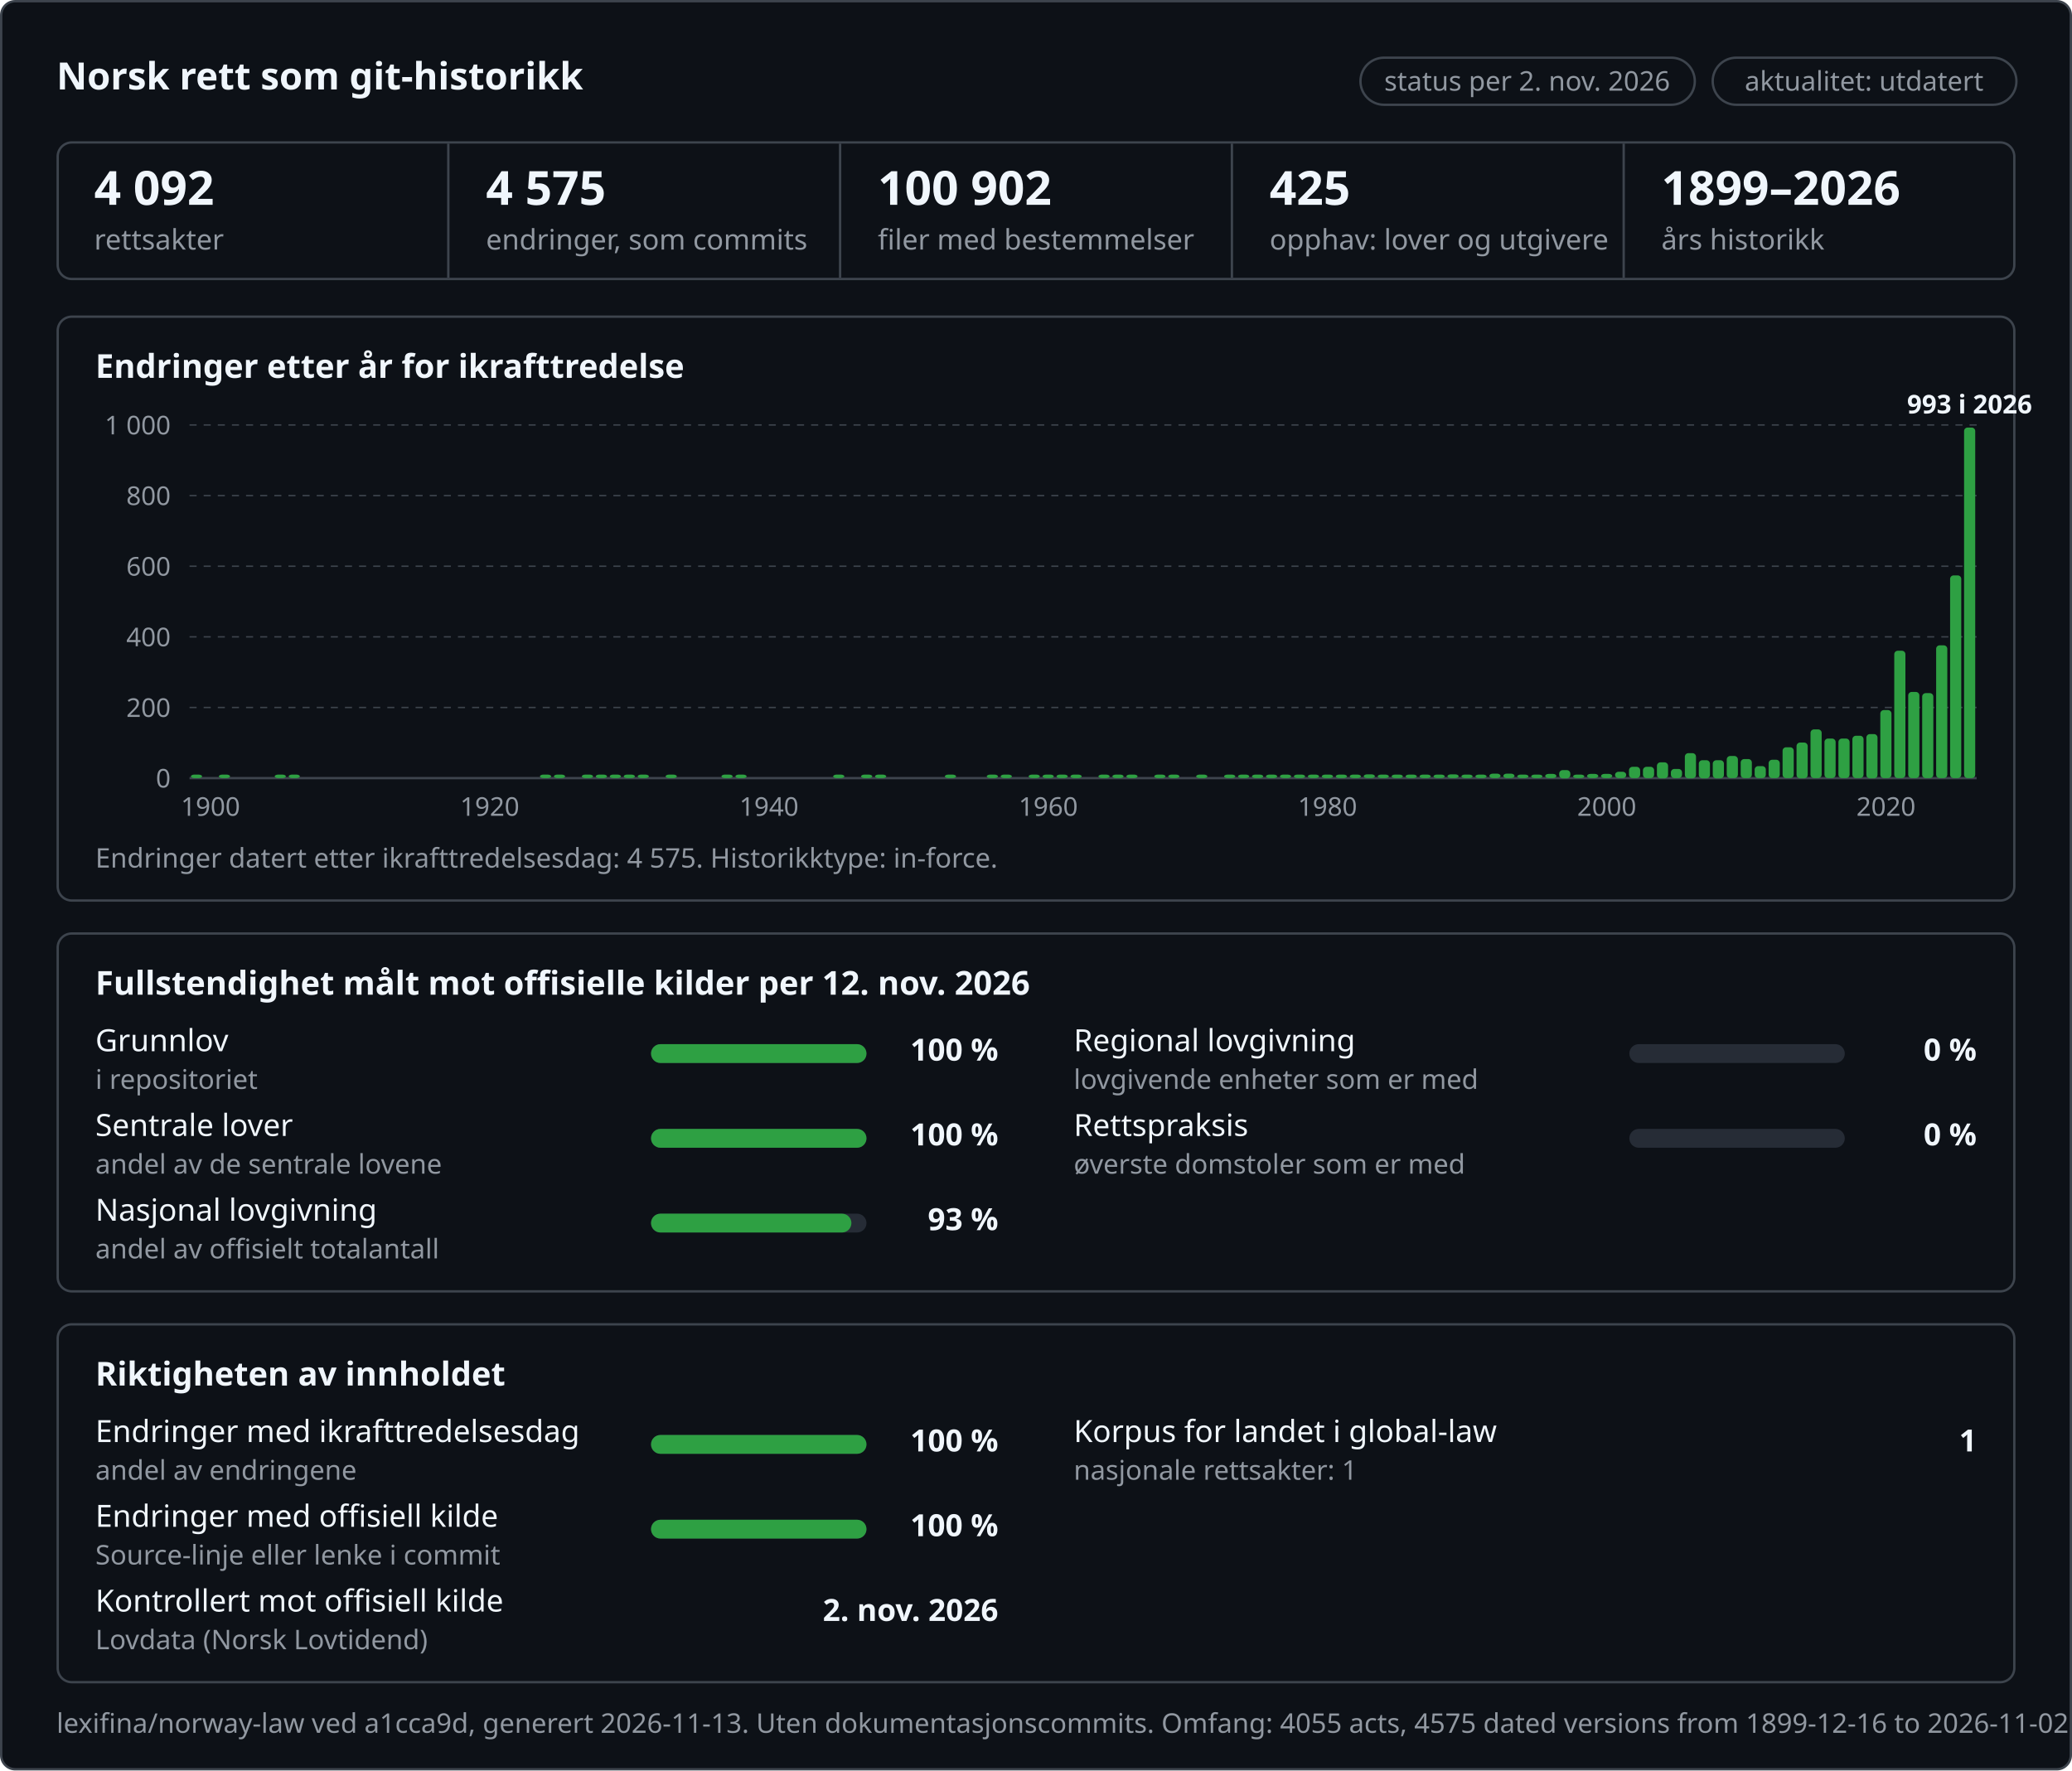
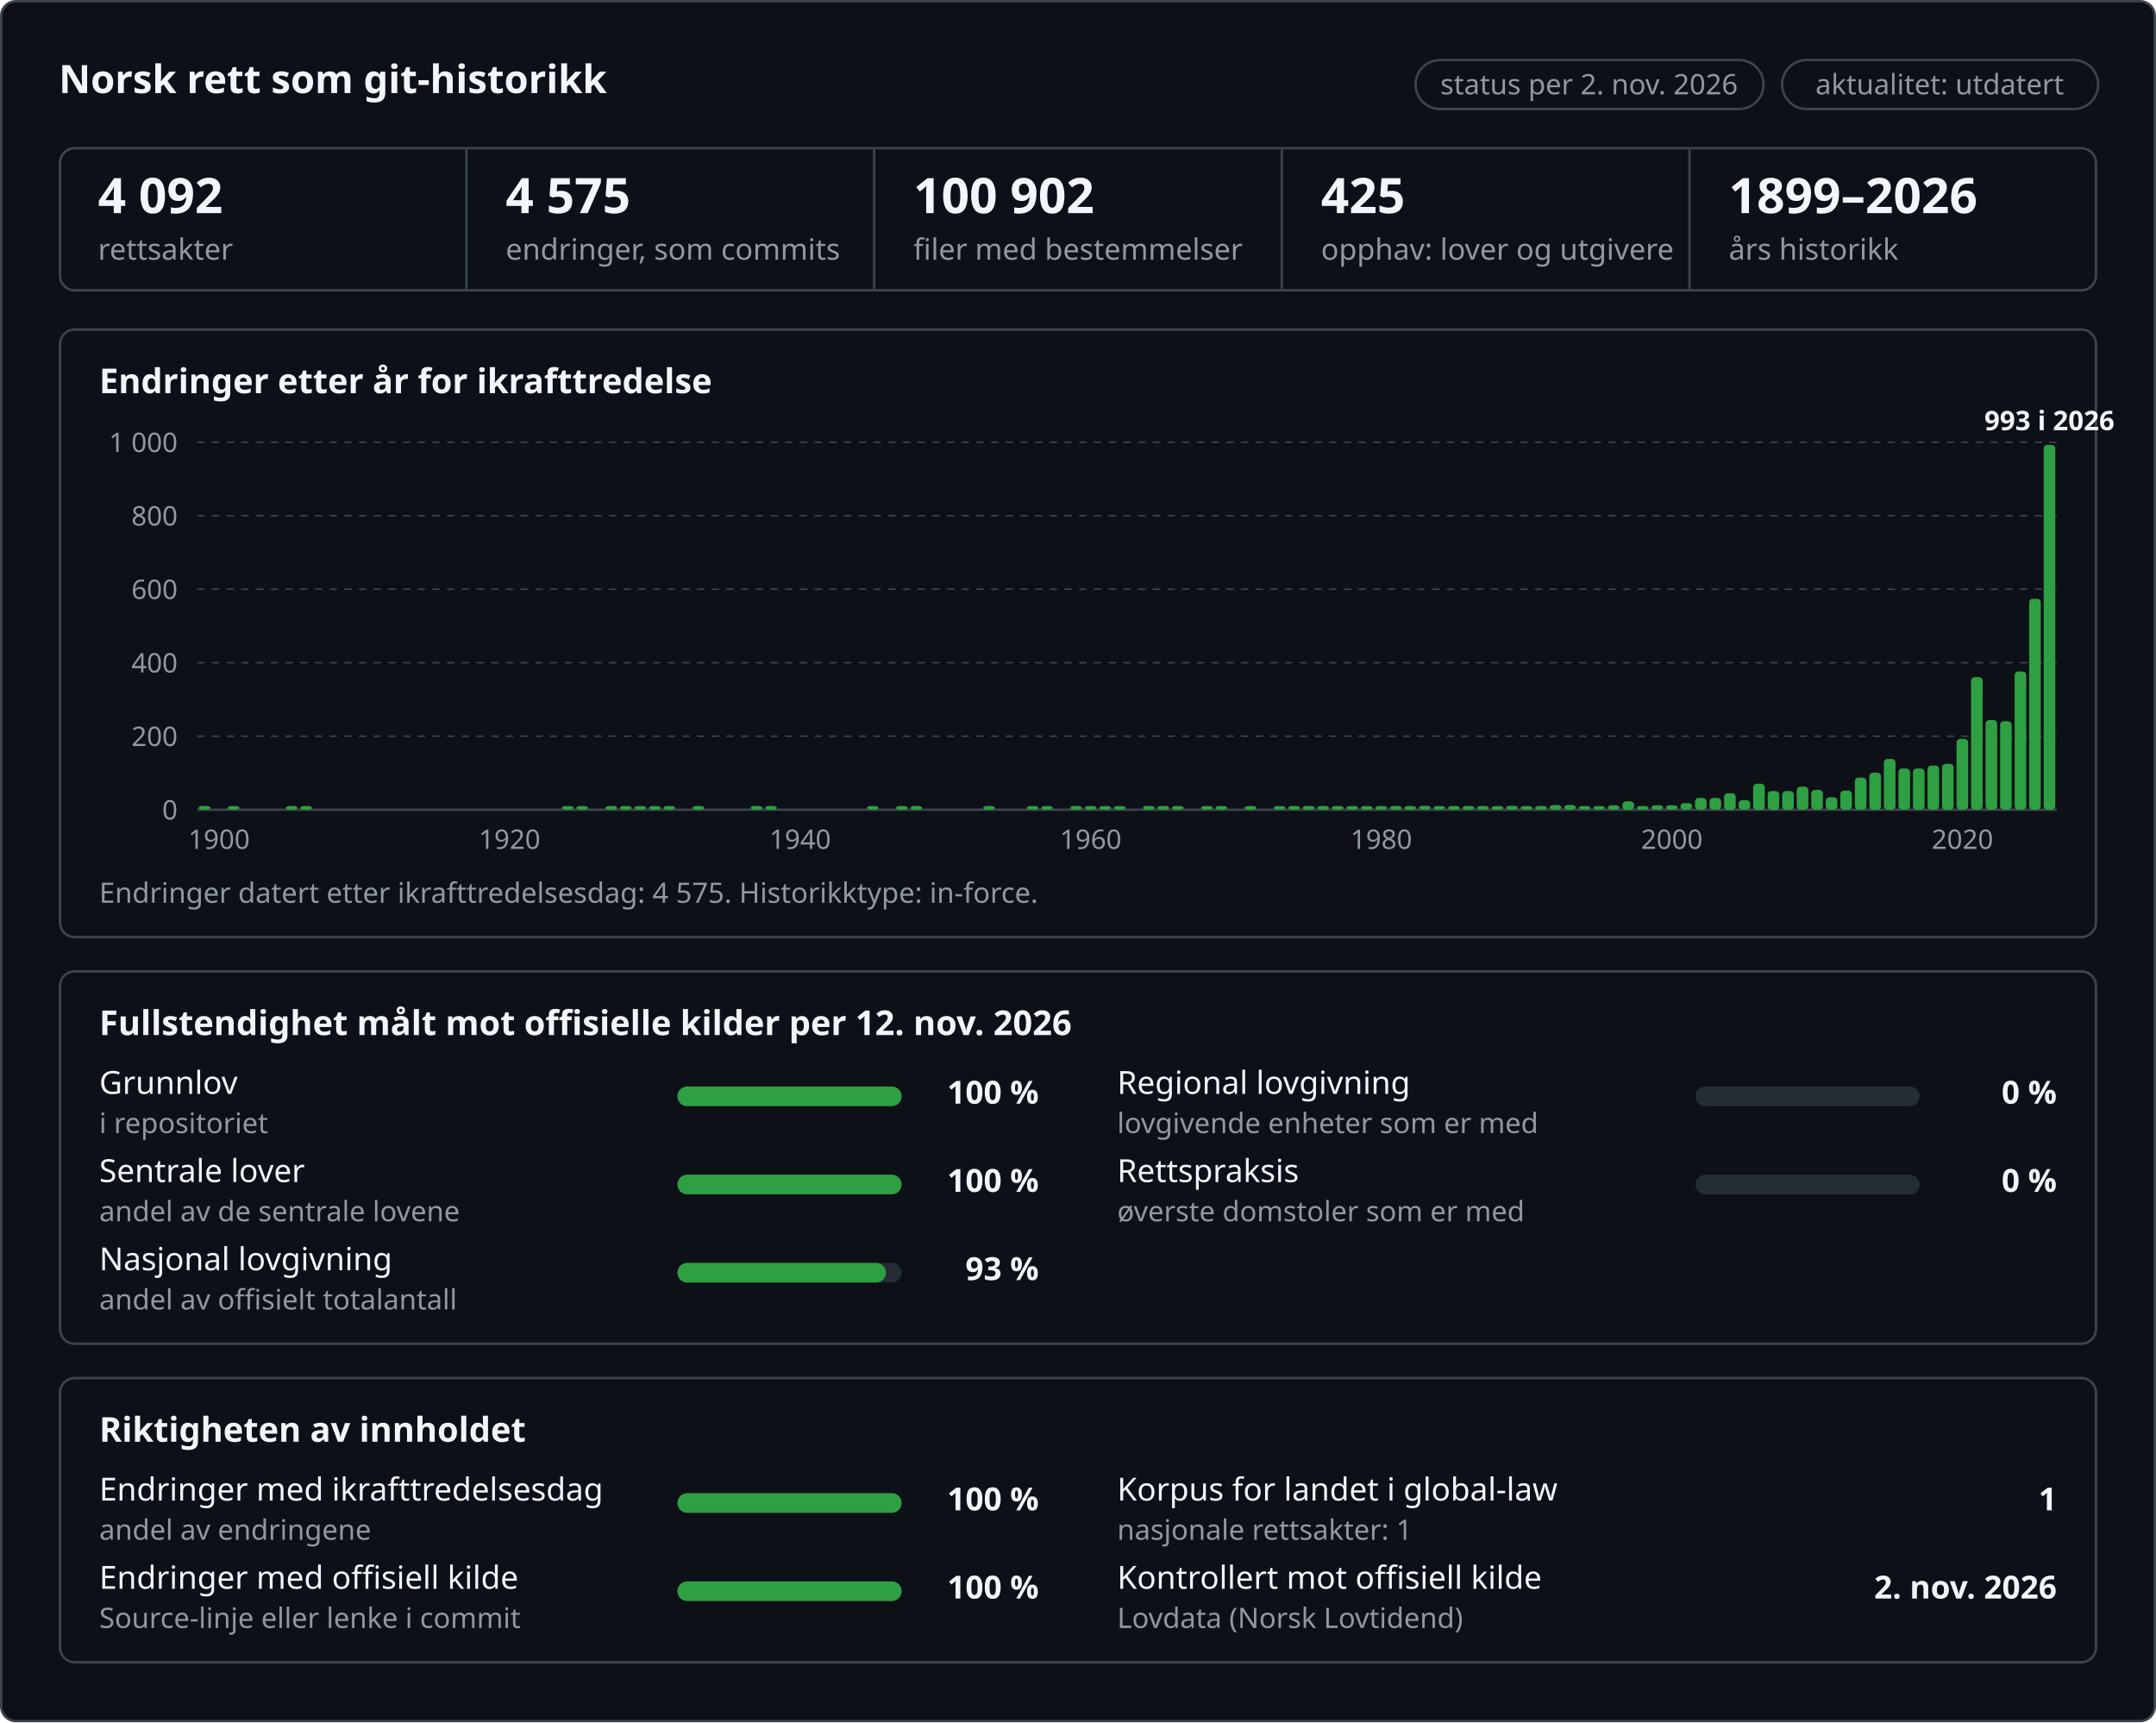
- <svg xmlns="http://www.w3.org/2000/svg" width="880" height="752" viewBox="0 0 880 752" font-family="-apple-system,BlinkMacSystemFont,Segoe UI,Noto Sans,Helvetica,Arial,sans-serif">
-   <rect x="0.5" y="0.5" width="879" height="751" rx="6" fill="#0d1117" stroke="#3d444d" />
+ <svg xmlns="http://www.w3.org/2000/svg" width="880" height="703" viewBox="0 0 880 703" font-family="-apple-system,BlinkMacSystemFont,Segoe UI,Noto Sans,Helvetica,Arial,sans-serif">
+   <rect x="0.5" y="0.5" width="879" height="702" rx="6" fill="#0d1117" stroke="#3d444d" />
  <text x="24" y="38" font-size="16" font-weight="600" fill="#f0f6fc">Norsk rett som git-historikk</text>
  <rect x="577.8" y="24.5" width="142" height="20" rx="10" fill="none" stroke="#3d444d" />
  <text x="648.6" y="38.5" font-size="11.5" font-weight="500" text-anchor="middle" fill="#9198a1">status per 2. nov. 2026</text>
  <rect x="727.4" y="24.5" width="129" height="20" rx="10" fill="none" stroke="#3d444d" />
  <text x="791.7" y="38.5" font-size="11.5" font-weight="500" text-anchor="middle" fill="#9198a1">aktualitet: utdatert</text>
  <rect x="24.5" y="60.5" width="831" height="58" rx="6" fill="#0d1117" stroke="#3d444d" />
  <text x="40.0" y="87" font-size="20" font-weight="600" fill="#f0f6fc">4 092</text>
  <text x="40.0" y="106" font-size="12" fill="#9198a1">rettsakter</text>
  <line x1="190.4" y1="61" x2="190.4" y2="118" stroke="#3d444d" />
  <text x="206.4" y="87" font-size="20" font-weight="600" fill="#f0f6fc">4 575</text>
  <text x="206.4" y="106" font-size="12" fill="#9198a1">endringer, som commits</text>
  <line x1="356.8" y1="61" x2="356.8" y2="118" stroke="#3d444d" />
  <text x="372.8" y="87" font-size="20" font-weight="600" fill="#f0f6fc">100 902</text>
  <text x="372.8" y="106" font-size="12" fill="#9198a1">filer med bestemmelser</text>
  <line x1="523.2" y1="61" x2="523.2" y2="118" stroke="#3d444d" />
  <text x="539.2" y="87" font-size="20" font-weight="600" fill="#f0f6fc">425</text>
  <text x="539.2" y="106" font-size="12" fill="#9198a1">opphav: lover og utgivere</text>
  <line x1="689.6" y1="61" x2="689.6" y2="118" stroke="#3d444d" />
  <text x="705.6" y="87" font-size="20" font-weight="600" fill="#f0f6fc">1899–2026</text>
  <text x="705.6" y="106" font-size="12" fill="#9198a1">års historikk</text>
  <rect x="24.5" y="134.5" width="831" height="248" rx="6" fill="#0d1117" stroke="#3d444d" />
  <text x="40.5" y="160.5" font-size="14" font-weight="600" fill="#f0f6fc">Endringer etter år for ikrafttredelse</text>
  <line x1="80.5" y1="330.5" x2="839.5" y2="330.5" stroke="#3d444d" stroke-width="1" />
  <text x="72.5" y="334.5" font-size="11" text-anchor="end" fill="#9198a1">0</text>
  <line x1="80.5" y1="300.5" x2="839.5" y2="300.5" stroke="#3d444d" stroke-width="0.6" stroke-dasharray="3 3" />
  <text x="72.5" y="304.5" font-size="11" text-anchor="end" fill="#9198a1">200</text>
  <line x1="80.5" y1="270.5" x2="839.5" y2="270.5" stroke="#3d444d" stroke-width="0.6" stroke-dasharray="3 3" />
  <text x="72.5" y="274.5" font-size="11" text-anchor="end" fill="#9198a1">400</text>
  <line x1="80.5" y1="240.5" x2="839.5" y2="240.5" stroke="#3d444d" stroke-width="0.6" stroke-dasharray="3 3" />
  <text x="72.5" y="244.5" font-size="11" text-anchor="end" fill="#9198a1">600</text>
  <line x1="80.5" y1="210.5" x2="839.5" y2="210.5" stroke="#3d444d" stroke-width="0.6" stroke-dasharray="3 3" />
  <text x="72.5" y="214.5" font-size="11" text-anchor="end" fill="#9198a1">800</text>
  <line x1="80.5" y1="180.5" x2="839.5" y2="180.5" stroke="#3d444d" stroke-width="0.6" stroke-dasharray="3 3" />
  <text x="72.5" y="184.5" font-size="11" text-anchor="end" fill="#9198a1">1 000</text>
  <rect x="81.09" y="329.0" width="4.74" height="1.5" rx="1.5" fill="#2ea043" />
  <text x="89.4" y="346.5" font-size="11" text-anchor="middle" fill="#9198a1">1900</text>
  <rect x="92.95" y="329.0" width="4.74" height="1.5" rx="1.5" fill="#2ea043" />
  <rect x="116.67" y="329.0" width="4.74" height="1.5" rx="1.5" fill="#2ea043" />
  <rect x="122.60" y="329.0" width="4.74" height="1.5" rx="1.5" fill="#2ea043" />
  <text x="208.0" y="346.5" font-size="11" text-anchor="middle" fill="#9198a1">1920</text>
  <rect x="229.34" y="329.0" width="4.74" height="1.5" rx="1.5" fill="#2ea043" />
  <rect x="235.26" y="329.0" width="4.74" height="1.5" rx="1.5" fill="#2ea043" />
  <rect x="247.12" y="329.0" width="4.74" height="1.5" rx="1.5" fill="#2ea043" />
  <rect x="253.05" y="329.0" width="4.74" height="1.5" rx="1.5" fill="#2ea043" />
  <rect x="258.98" y="329.0" width="4.74" height="1.5" rx="1.5" fill="#2ea043" />
  <rect x="264.91" y="329.0" width="4.74" height="1.5" rx="1.5" fill="#2ea043" />
  <rect x="270.84" y="329.0" width="4.74" height="1.5" rx="1.5" fill="#2ea043" />
  <rect x="282.70" y="329.0" width="4.74" height="1.5" rx="1.5" fill="#2ea043" />
  <rect x="306.42" y="329.0" width="4.74" height="1.5" rx="1.5" fill="#2ea043" />
  <rect x="312.35" y="329.0" width="4.74" height="1.5" rx="1.5" fill="#2ea043" />
  <text x="326.6" y="346.5" font-size="11" text-anchor="middle" fill="#9198a1">1940</text>
  <rect x="353.86" y="329.0" width="4.74" height="1.5" rx="1.5" fill="#2ea043" />
  <rect x="365.72" y="329.0" width="4.74" height="1.5" rx="1.5" fill="#2ea043" />
  <rect x="371.65" y="329.0" width="4.74" height="1.5" rx="1.5" fill="#2ea043" />
  <rect x="401.30" y="329.0" width="4.74" height="1.5" rx="1.5" fill="#2ea043" />
  <rect x="419.09" y="329.0" width="4.74" height="1.5" rx="1.5" fill="#2ea043" />
  <rect x="425.01" y="329.0" width="4.74" height="1.5" rx="1.5" fill="#2ea043" />
  <rect x="436.87" y="329.0" width="4.74" height="1.5" rx="1.5" fill="#2ea043" />
  <rect x="442.80" y="329.0" width="4.74" height="1.5" rx="1.5" fill="#2ea043" />
  <text x="445.2" y="346.5" font-size="11" text-anchor="middle" fill="#9198a1">1960</text>
  <rect x="448.73" y="329.0" width="4.74" height="1.5" rx="1.5" fill="#2ea043" />
  <rect x="454.66" y="329.0" width="4.74" height="1.5" rx="1.5" fill="#2ea043" />
  <rect x="466.52" y="329.0" width="4.74" height="1.5" rx="1.5" fill="#2ea043" />
  <rect x="472.45" y="329.0" width="4.74" height="1.5" rx="1.5" fill="#2ea043" />
  <rect x="478.38" y="329.0" width="4.74" height="1.5" rx="1.5" fill="#2ea043" />
  <rect x="490.24" y="329.0" width="4.74" height="1.5" rx="1.5" fill="#2ea043" />
  <rect x="496.17" y="329.0" width="4.74" height="1.5" rx="1.5" fill="#2ea043" />
  <rect x="508.03" y="329.0" width="4.74" height="1.5" rx="1.5" fill="#2ea043" />
  <rect x="519.89" y="329.0" width="4.74" height="1.5" rx="1.5" fill="#2ea043" />
  <rect x="525.82" y="329.0" width="4.74" height="1.5" rx="1.5" fill="#2ea043" />
  <rect x="531.75" y="329.0" width="4.74" height="1.5" rx="1.5" fill="#2ea043" />
  <rect x="537.68" y="329.0" width="4.74" height="1.5" rx="1.5" fill="#2ea043" />
  <rect x="543.61" y="329.0" width="4.74" height="1.5" rx="1.5" fill="#2ea043" />
  <rect x="549.54" y="329.0" width="4.74" height="1.5" rx="1.5" fill="#2ea043" />
  <rect x="555.47" y="329.0" width="4.74" height="1.5" rx="1.5" fill="#2ea043" />
  <rect x="561.40" y="329.0" width="4.74" height="1.5" rx="1.5" fill="#2ea043" />
  <text x="563.8" y="346.5" font-size="11" text-anchor="middle" fill="#9198a1">1980</text>
  <rect x="567.33" y="329.0" width="4.74" height="1.5" rx="1.5" fill="#2ea043" />
  <rect x="573.26" y="329.0" width="4.74" height="1.5" rx="1.5" fill="#2ea043" />
  <rect x="579.19" y="328.9" width="4.74" height="1.6" rx="1.5" fill="#2ea043" />
  <rect x="585.12" y="329.0" width="4.74" height="1.5" rx="1.5" fill="#2ea043" />
  <rect x="591.05" y="329.0" width="4.74" height="1.5" rx="1.5" fill="#2ea043" />
  <rect x="596.98" y="329.0" width="4.74" height="1.5" rx="1.5" fill="#2ea043" />
  <rect x="602.91" y="329.0" width="4.74" height="1.5" rx="1.5" fill="#2ea043" />
  <rect x="608.84" y="329.0" width="4.74" height="1.5" rx="1.5" fill="#2ea043" />
  <rect x="614.76" y="328.9" width="4.74" height="1.6" rx="1.5" fill="#2ea043" />
  <rect x="620.69" y="329.0" width="4.74" height="1.5" rx="1.5" fill="#2ea043" />
  <rect x="626.62" y="329.0" width="4.74" height="1.5" rx="1.5" fill="#2ea043" />
  <rect x="632.55" y="328.6" width="4.74" height="1.9" rx="1.5" fill="#2ea043" />
  <rect x="638.48" y="328.6" width="4.74" height="1.9" rx="1.5" fill="#2ea043" />
  <rect x="644.41" y="329.0" width="4.74" height="1.5" rx="1.5" fill="#2ea043" />
  <rect x="650.34" y="329.0" width="4.74" height="1.5" rx="1.5" fill="#2ea043" />
  <rect x="656.27" y="328.7" width="4.74" height="1.8" rx="1.5" fill="#2ea043" />
  <rect x="662.20" y="327.1" width="4.74" height="3.5" rx="1.5" fill="#2ea043" />
  <rect x="668.13" y="329.0" width="4.74" height="1.5" rx="1.5" fill="#2ea043" />
  <rect x="674.06" y="328.7" width="4.74" height="1.8" rx="1.5" fill="#2ea043" />
  <rect x="679.99" y="328.7" width="4.74" height="1.8" rx="1.5" fill="#2ea043" />
  <text x="682.4" y="346.5" font-size="11" text-anchor="middle" fill="#9198a1">2000</text>
  <rect x="685.92" y="327.8" width="4.74" height="2.7" rx="1.5" fill="#2ea043" />
  <rect x="691.85" y="325.7" width="4.74" height="4.8" rx="1.5" fill="#2ea043" />
  <rect x="697.78" y="325.7" width="4.74" height="4.8" rx="1.5" fill="#2ea043" />
  <rect x="703.71" y="323.8" width="4.74" height="6.8" rx="1.5" fill="#2ea043" />
  <rect x="709.64" y="326.6" width="4.74" height="3.9" rx="1.5" fill="#2ea043" />
  <rect x="715.57" y="319.9" width="4.74" height="10.7" rx="1.5" fill="#2ea043" />
  <rect x="721.50" y="322.9" width="4.74" height="7.7" rx="1.5" fill="#2ea043" />
  <rect x="727.43" y="322.9" width="4.74" height="7.7" rx="1.5" fill="#2ea043" />
  <rect x="733.36" y="321.1" width="4.74" height="9.4" rx="1.5" fill="#2ea043" />
  <rect x="739.29" y="322.4" width="4.74" height="8.1" rx="1.5" fill="#2ea043" />
  <rect x="745.22" y="325.4" width="4.74" height="5.1" rx="1.5" fill="#2ea043" />
  <rect x="751.15" y="322.7" width="4.74" height="7.8" rx="1.5" fill="#2ea043" />
  <rect x="757.08" y="317.4" width="4.74" height="13.1" rx="1.5" fill="#2ea043" />
  <rect x="763.01" y="315.4" width="4.74" height="15.2" rx="1.5" fill="#2ea043" />
  <rect x="768.94" y="309.8" width="4.74" height="20.7" rx="1.5" fill="#2ea043" />
  <rect x="774.87" y="313.7" width="4.74" height="16.8" rx="1.5" fill="#2ea043" />
  <rect x="780.80" y="313.7" width="4.74" height="16.8" rx="1.5" fill="#2ea043" />
  <rect x="786.73" y="312.5" width="4.74" height="18.0" rx="1.5" fill="#2ea043" />
  <rect x="792.66" y="311.8" width="4.74" height="18.8" rx="1.5" fill="#2ea043" />
  <rect x="798.59" y="301.6" width="4.74" height="28.9" rx="1.5" fill="#2ea043" />
  <text x="801.0" y="346.5" font-size="11" text-anchor="middle" fill="#9198a1">2020</text>
  <rect x="804.51" y="276.4" width="4.74" height="54.1" rx="1.5" fill="#2ea043" />
  <rect x="810.44" y="293.9" width="4.74" height="36.6" rx="1.5" fill="#2ea043" />
  <rect x="816.37" y="294.4" width="4.74" height="36.1" rx="1.5" fill="#2ea043" />
  <rect x="822.30" y="274.1" width="4.74" height="56.4" rx="1.5" fill="#2ea043" />
  <rect x="828.23" y="244.4" width="4.74" height="86.1" rx="1.5" fill="#2ea043" />
  <rect x="834.16" y="181.6" width="4.74" height="148.9" rx="1.5" fill="#2ea043" />
  <text x="836.5" y="175.6" font-size="11" font-weight="600" text-anchor="middle" fill="#f0f6fc">993 i 2026</text>
  <text x="40.5" y="368.5" font-size="11.5" fill="#9198a1">Endringer datert etter ikrafttredelsesdag: 4 575. Historikktype: in-force.</text>
  <rect x="24.5" y="396.5" width="831" height="152" rx="6" fill="#0d1117" stroke="#3d444d" />
  <text x="40.5" y="422.5" font-size="14" font-weight="600" fill="#f0f6fc">Fullstendighet målt mot offisielle kilder per 12. nov. 2026</text>
  <text x="40.5" y="446.5" font-size="13" fill="#f0f6fc">Grunnlov</text>
  <text x="40.5" y="462.5" font-size="11.5" fill="#9198a1">i repositoriet</text>
  <g>
    <rect x="276.5" y="443.5" width="91.5" height="8" rx="4" fill="#262c36" />
    <rect x="276.5" y="443.5" width="91.5" height="8" rx="4" fill="#2ea043" />
  </g>
  <text x="424.0" y="450.5" font-size="13" font-weight="600" text-anchor="end" fill="#f0f6fc">100 %</text>
  <text x="40.5" y="482.5" font-size="13" fill="#f0f6fc">Sentrale lover</text>
  <text x="40.5" y="498.5" font-size="11.5" fill="#9198a1">andel av de sentrale lovene</text>
  <g>
    <rect x="276.5" y="479.5" width="91.5" height="8" rx="4" fill="#262c36" />
    <rect x="276.5" y="479.5" width="91.5" height="8" rx="4" fill="#2ea043" />
  </g>
  <text x="424.0" y="486.5" font-size="13" font-weight="600" text-anchor="end" fill="#f0f6fc">100 %</text>
  <text x="40.5" y="518.5" font-size="13" fill="#f0f6fc">Nasjonal lovgivning</text>
  <text x="40.5" y="534.5" font-size="11.5" fill="#9198a1">andel av offisielt totalantall</text>
  <g>
    <rect x="276.5" y="515.5" width="91.5" height="8" rx="4" fill="#262c36" />
    <rect x="276.5" y="515.5" width="85.1" height="8" rx="4" fill="#2ea043" />
  </g>
  <text x="424.0" y="522.5" font-size="13" font-weight="600" text-anchor="end" fill="#f0f6fc">93 %</text>
  <text x="456.0" y="446.5" font-size="13" fill="#f0f6fc">Regional lovgivning</text>
  <text x="456.0" y="462.5" font-size="11.5" fill="#9198a1">lovgivende enheter som er med</text>
  <g>
    <rect x="692.0" y="443.5" width="91.5" height="8" rx="4" fill="#262c36" />
  </g>
  <text x="839.5" y="450.5" font-size="13" font-weight="600" text-anchor="end" fill="#f0f6fc">0 %</text>
  <text x="456.0" y="482.5" font-size="13" fill="#f0f6fc">Rettspraksis</text>
  <text x="456.0" y="498.5" font-size="11.5" fill="#9198a1">øverste domstoler som er med</text>
  <g>
    <rect x="692.0" y="479.5" width="91.5" height="8" rx="4" fill="#262c36" />
  </g>
  <text x="839.5" y="486.5" font-size="13" font-weight="600" text-anchor="end" fill="#f0f6fc">0 %</text>
-   <rect x="24.5" y="562.5" width="831" height="152" rx="6" fill="#0d1117" stroke="#3d444d" />
+   <rect x="24.5" y="562.5" width="831" height="116" rx="6" fill="#0d1117" stroke="#3d444d" />
  <text x="40.5" y="588.5" font-size="14" font-weight="600" fill="#f0f6fc">Riktigheten av innholdet</text>
  <text x="40.5" y="612.5" font-size="13" fill="#f0f6fc">Endringer med ikrafttredelsesdag</text>
  <text x="40.5" y="628.5" font-size="11.5" fill="#9198a1">andel av endringene</text>
  <g>
    <rect x="276.5" y="609.5" width="91.5" height="8" rx="4" fill="#262c36" />
    <rect x="276.5" y="609.5" width="91.5" height="8" rx="4" fill="#2ea043" />
  </g>
  <text x="424.0" y="616.5" font-size="13" font-weight="600" text-anchor="end" fill="#f0f6fc">100 %</text>
  <text x="40.5" y="648.5" font-size="13" fill="#f0f6fc">Endringer med offisiell kilde</text>
  <text x="40.5" y="664.5" font-size="11.5" fill="#9198a1">Source-linje eller lenke i commit</text>
  <g>
    <rect x="276.5" y="645.5" width="91.5" height="8" rx="4" fill="#262c36" />
    <rect x="276.5" y="645.5" width="91.5" height="8" rx="4" fill="#2ea043" />
  </g>
  <text x="424.0" y="652.5" font-size="13" font-weight="600" text-anchor="end" fill="#f0f6fc">100 %</text>
-   <text x="40.5" y="684.5" font-size="13" fill="#f0f6fc">Kontrollert mot offisiell kilde</text>
-   <text x="40.5" y="700.5" font-size="11.5" fill="#9198a1">Lovdata (Norsk Lovtidend)</text>
-   <text x="424.0" y="688.5" font-size="13" font-weight="600" text-anchor="end" fill="#f0f6fc">2. nov. 2026</text>
  <text x="456.0" y="612.5" font-size="13" fill="#f0f6fc">Korpus for landet i global-law</text>
  <text x="456.0" y="628.5" font-size="11.5" fill="#9198a1">nasjonale rettsakter: 1</text>
  <text x="839.5" y="616.5" font-size="13" font-weight="600" text-anchor="end" fill="#f0f6fc">1</text>
-   <text x="24" y="736" font-size="11.5" fill="#9198a1">lexifina/norway-law ved a1cca9d, generert 2026-11-13. Uten dokumentasjonscommits. Omfang: 4055 acts, 4575 dated versions from 1899-12-16 to 2026-11-02</text>
+   <text x="456.0" y="648.5" font-size="13" fill="#f0f6fc">Kontrollert mot offisiell kilde</text>
+   <text x="456.0" y="664.5" font-size="11.5" fill="#9198a1">Lovdata (Norsk Lovtidend)</text>
+   <text x="839.5" y="652.5" font-size="13" font-weight="600" text-anchor="end" fill="#f0f6fc">2. nov. 2026</text>
</svg>
